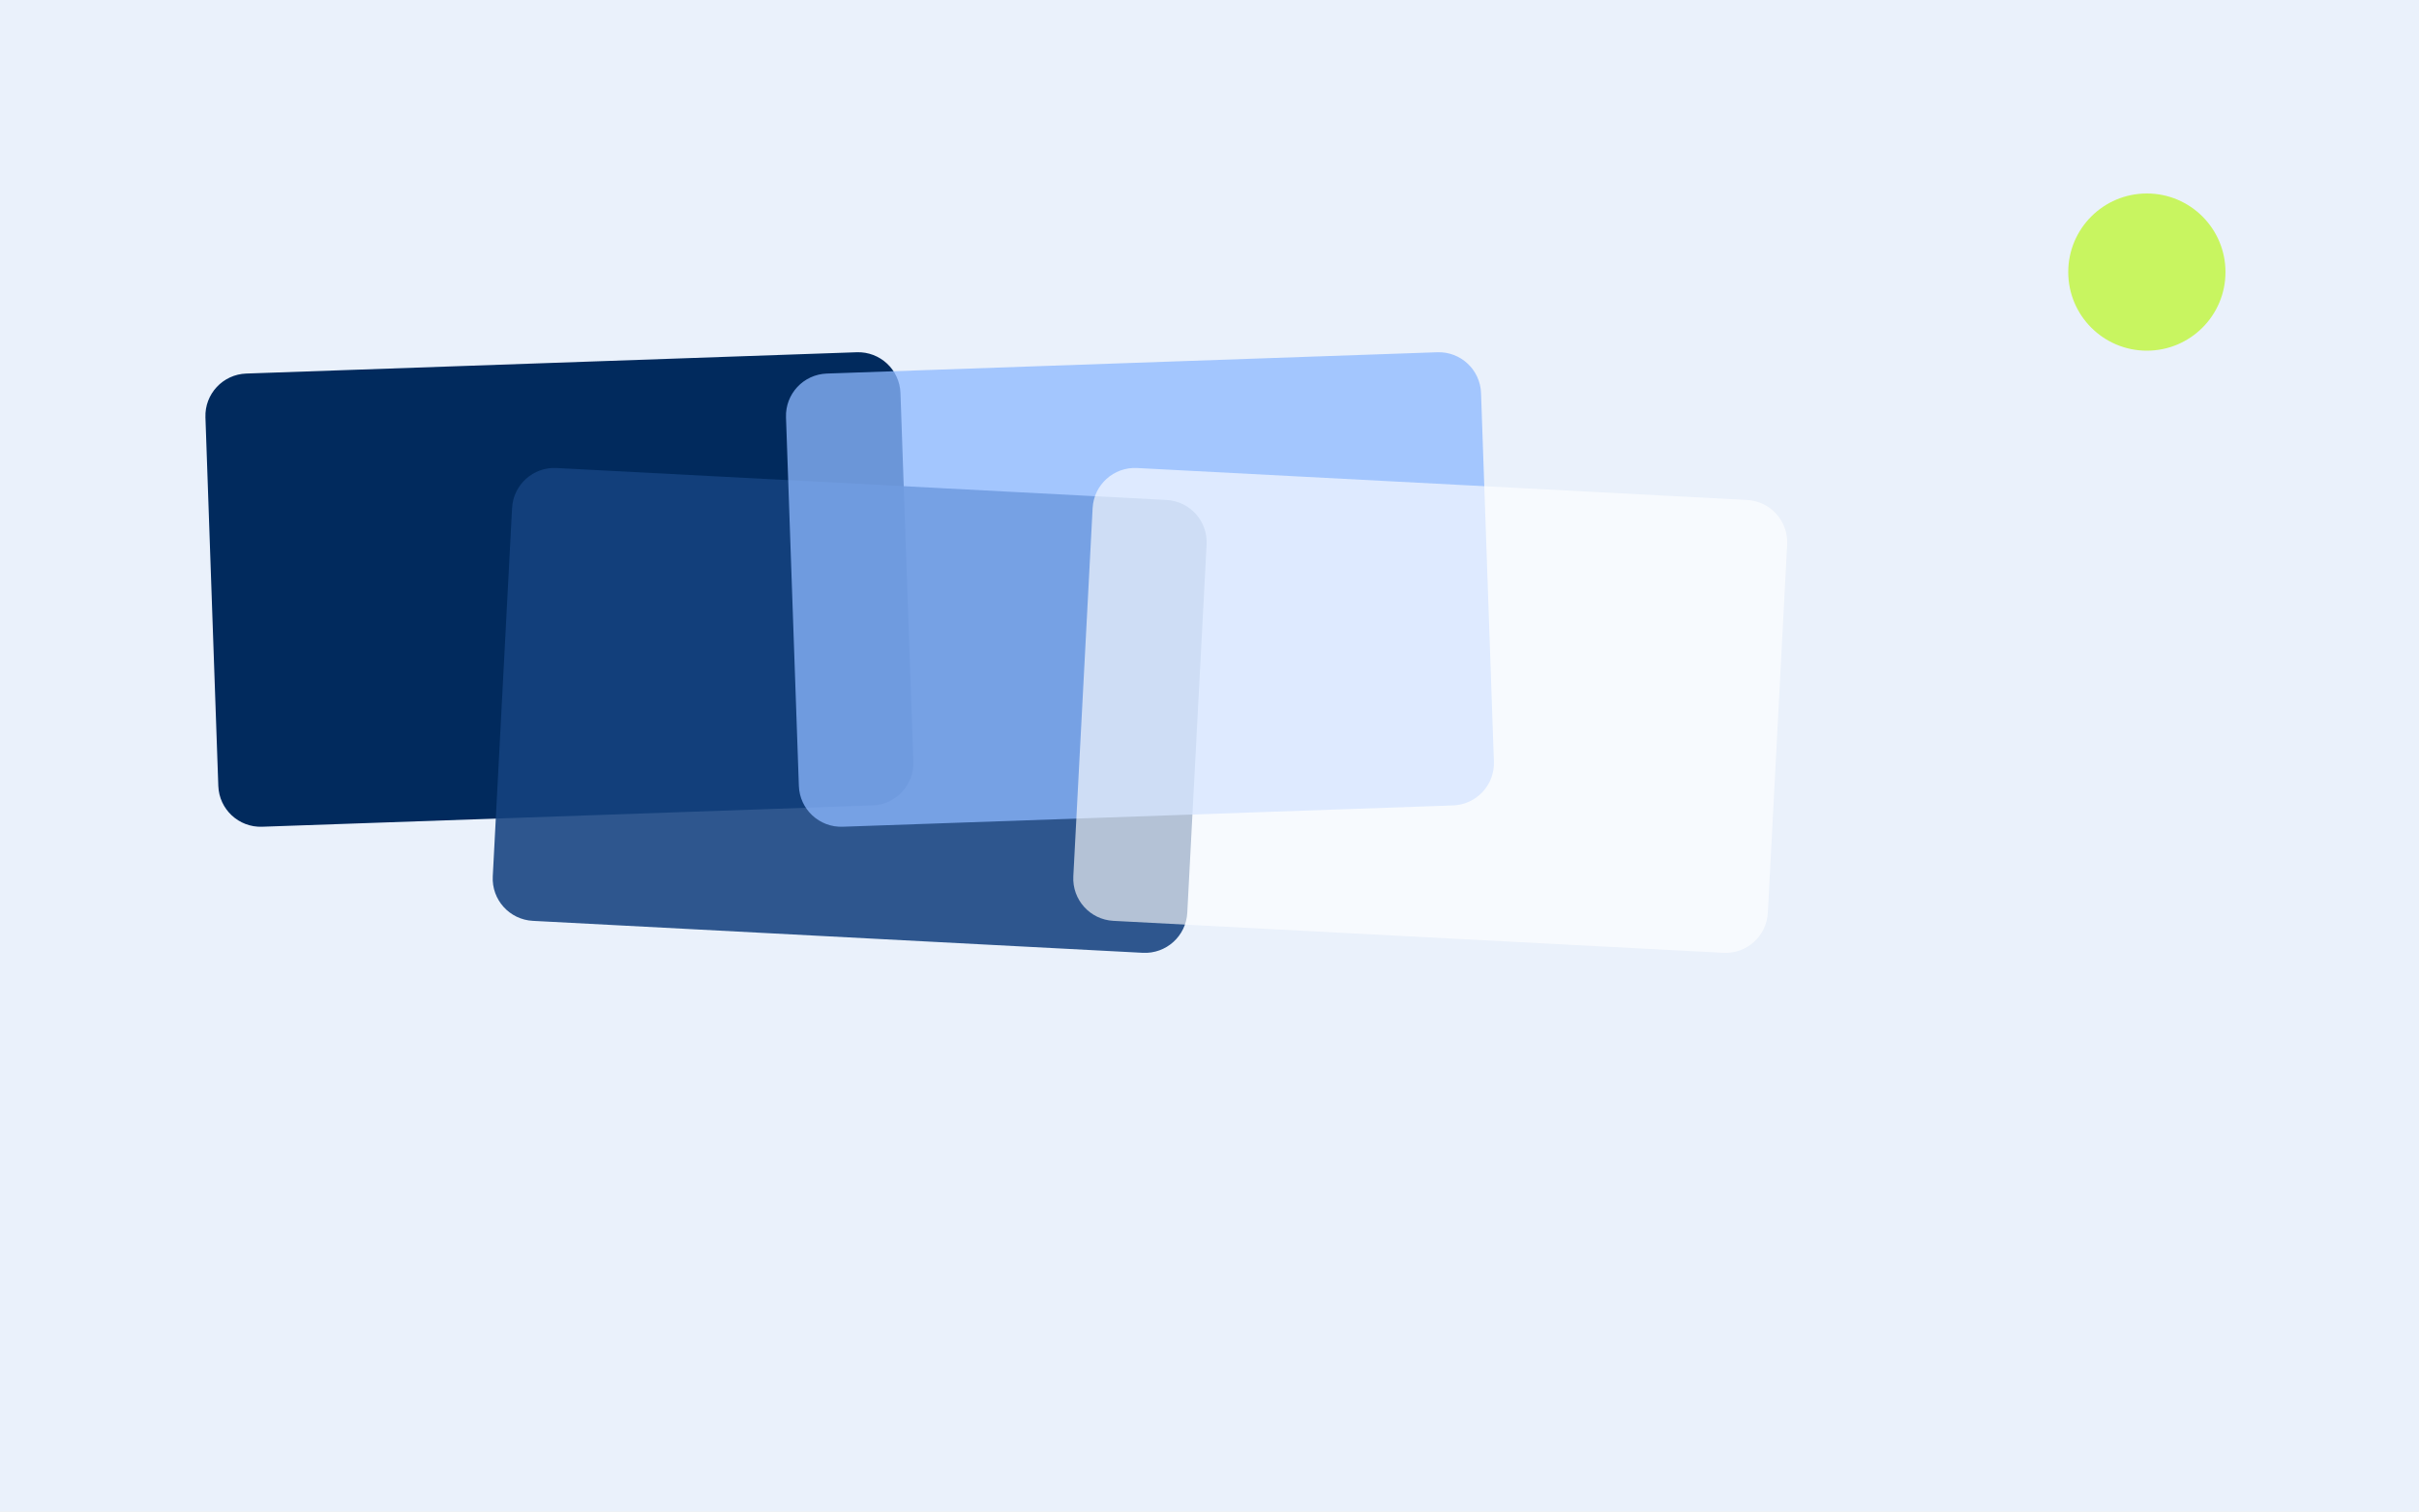
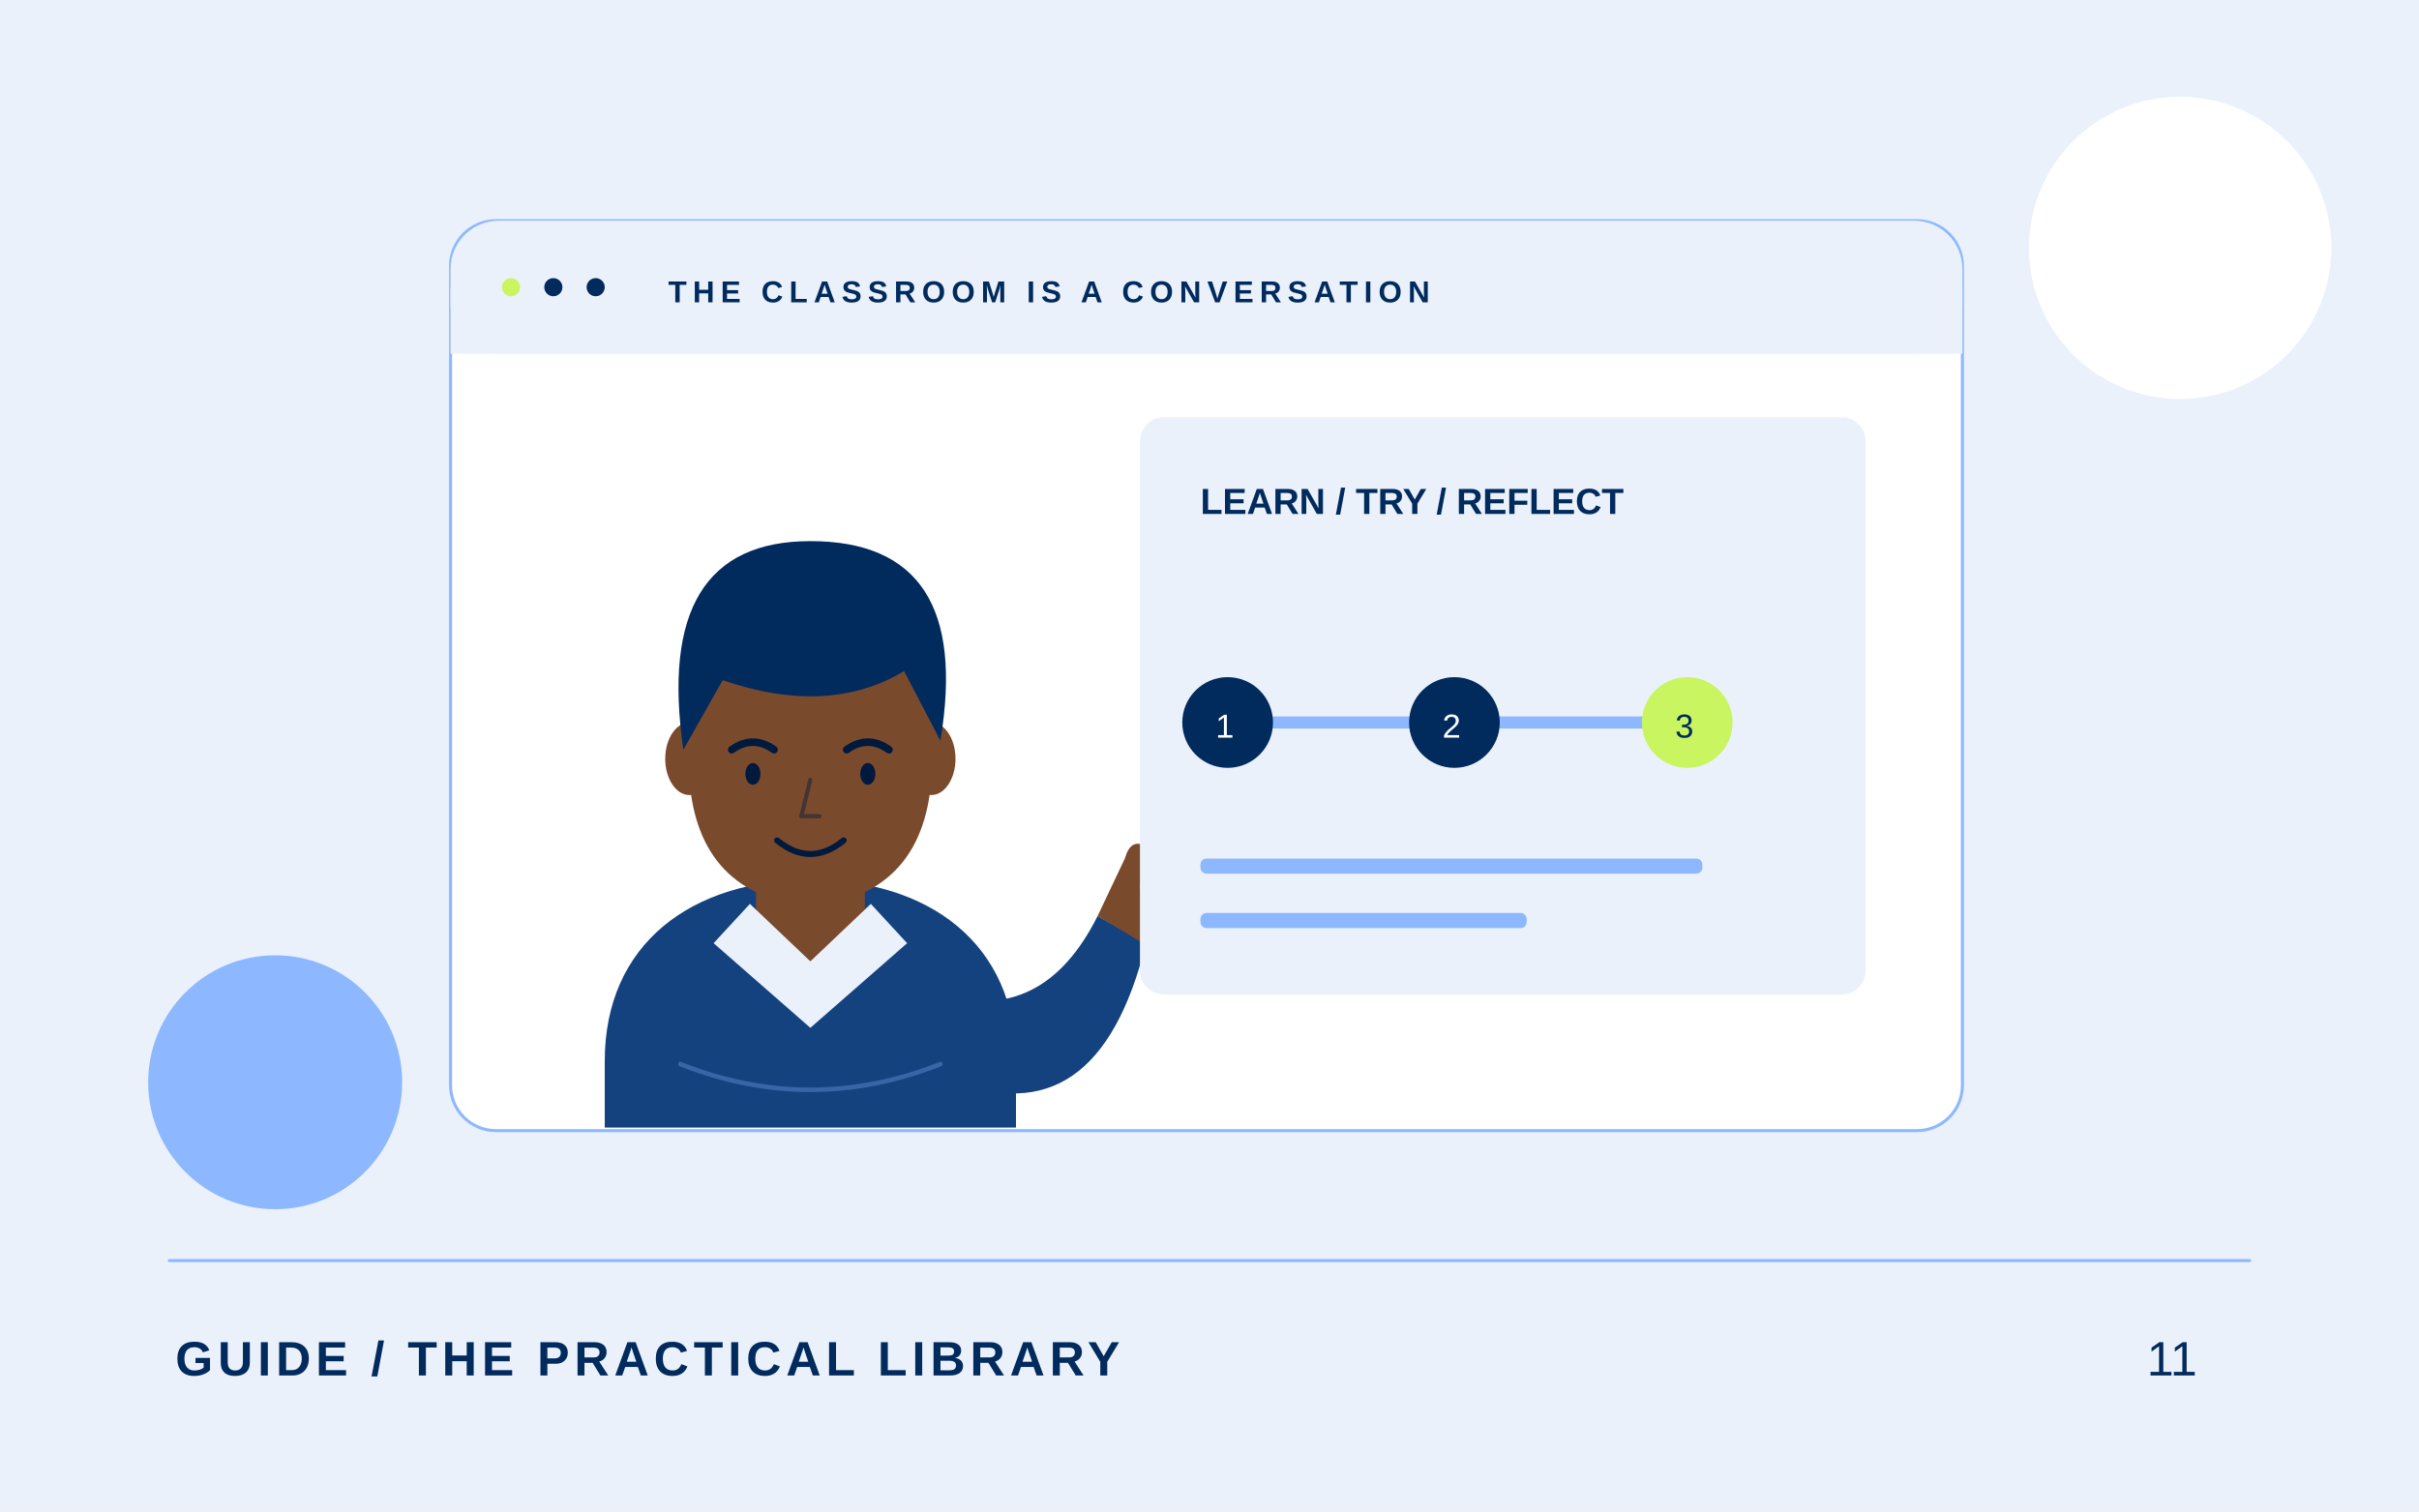
- <svg xmlns="http://www.w3.org/2000/svg" viewBox="0 0 800 500" role="img" aria-hidden="true">
-   <rect width="800" height="500" fill="#EAF1FB" />
-   <rect x="70" y="120" width="230" height="150" rx="14" fill="#012A5D" opacity="1" transform="rotate(-2 185 195)" />
-   <rect x="166" y="160" width="230" height="150" rx="14" fill="#14427F" opacity="0.88" transform="rotate(3 281 235)" />
-   <rect x="262" y="120" width="230" height="150" rx="14" fill="#8DB8FF" opacity="0.76" transform="rotate(-2 377 195)" />
-   <rect x="358" y="160" width="230" height="150" rx="14" fill="#FFFFFF" opacity="0.64" transform="rotate(3 473 235)" />
-   <circle cx="710" cy="90" r="26" fill="#C8F560" />
+ <svg xmlns="http://www.w3.org/2000/svg" viewBox="0 0 800 500" width="800" height="500" class="edu-art" role="img" aria-labelledby="res-11-title res-11-desc" focusable="false">
+   <rect x="0" y="0" width="800" height="500" rx="0" fill="#EAF1FB" />
+   <circle cx="721" cy="82" r="50" fill="#FFFFFF" />
+   <circle cx="91" cy="358" r="42" fill="#8DB8FF" />
+   <g transform="translate(0 0)">
+     <rect x="149" y="73" width="500" height="301" rx="15" fill="#FFFFFF" stroke="#8DB8FF" />
+     <rect x="149" y="73" width="500" height="44" rx="16" fill="#EAF1FB" />
+     <rect x="149" y="95" width="500" height="22" rx="0" fill="#EAF1FB" />
+     <circle cx="169" cy="95" r="3" fill="#C8F560" />
+     <circle cx="183" cy="95" r="3" fill="#012A5D" />
+     <circle cx="197" cy="95" r="3" fill="#012A5D" />
+     <text x="221" y="100" fill="#012A5D" font-family="Arial,Helvetica,sans-serif" font-size="10" font-weight="600" letter-spacing="2">THE CLASSROOM IS A CONVERSATION</text>
+     <g transform="translate(268 253) scale(1)">
+       <path d="M-68 120v-22c0-39 29-60 68-60s68 21 68 60v22Z" fill="#14427F" />
+       <path d="M-43 99q43 17 86 0" fill="none" stroke="#8DB8FF" stroke-width="1.5" stroke-linecap="round" stroke-linejoin="round" opacity=".3" />
+       <path d="M-18 36v20q18 20 36 0V36" fill="#7A4A2C" />
+       <path d="m-20 46 20 19 20-19 12 13-32 28-32-28Z" fill="#EAF1FB" />
+       <ellipse cx="-40" cy="-2" rx="8" ry="12" fill="#7A4A2C" />
+       <ellipse cx="40" cy="-2" rx="8" ry="12" fill="#7A4A2C" />
+       <path d="M-40-20q0-49 40-49t40 49v25Q37 43 0 47-37 43-40 5Z" fill="#7A4A2C" />
+       <path d="M-42-5q-10-69 42-69 54 0 43 66L31-31Q6-16-29-28Z" fill="#012A5D" />
+       <path d="M-26-5q7-5 14 0M12-5q7-5 14 0" fill="none" stroke="#001A3D" stroke-width="2.5" stroke-linecap="round" stroke-linejoin="round" />
+       <ellipse cx="-19" cy="3" rx="2.5" ry="3.6" fill="#001A3D" />
+       <ellipse cx="19" cy="3" rx="2.5" ry="3.6" fill="#001A3D" />
+       <path d="M0 5l-3 12h6" fill="none" stroke="#001A3D" stroke-width="1.4" stroke-linecap="round" stroke-linejoin="round" opacity=".45" />
+       <path d="M-11 25q11 9 22 0" fill="none" stroke="#001A3D" stroke-width="2" stroke-linecap="round" stroke-linejoin="round" />
+       <path d="M43 76q34 10 52-26l16 9q-16 65-65 45Z" fill="#14427F" />
+       <path d="m95 50 9-19q2-7 7-4l-2 14 13-6q9 1 3 9l-15 15Z" fill="#7A4A2C" />
+     </g>
+     <rect x="377" y="138" width="240" height="191" rx="8" fill="#EAF1FB" />
+     <text x="397" y="170" fill="#012A5D" font-family="Arial,Helvetica,sans-serif" font-size="12" font-weight="700">LEARN / TRY / REFLECT</text>
+     <path d="M406 239h152" fill="none" stroke="#8DB8FF" stroke-width="4" stroke-linecap="round" stroke-linejoin="round" />
+     <circle cx="406" cy="239" r="15" fill="#012A5D" />
+     <text x="402" y="244" fill="#FFFFFF" font-family="Arial,Helvetica,sans-serif" font-size="11" font-weight="500">1</text>
+     <circle cx="481" cy="239" r="15" fill="#012A5D" />
+     <text x="477" y="244" fill="#FFFFFF" font-family="Arial,Helvetica,sans-serif" font-size="11" font-weight="500">2</text>
+     <circle cx="558" cy="239" r="15" fill="#C8F560" />
+     <text x="554" y="244" fill="#012A5D" font-family="Arial,Helvetica,sans-serif" font-size="11" font-weight="500">3</text>
+     <rect x="397" y="284" width="166" height="5" rx="2" fill="#8DB8FF" />
+     <rect x="397" y="302" width="107.9" height="5" rx="2" fill="#8DB8FF" />
+   </g>
+   <path d="M56 417H744" fill="none" stroke="#8DB8FF" stroke-width="1" stroke-linecap="round" stroke-linejoin="round" />
+   <text x="58" y="455" fill="#012A5D" font-family="Arial,Helvetica,sans-serif" font-size="16" font-weight="600" letter-spacing="1.6">GUIDE / THE PRACTICAL LIBRARY</text>
+   <text x="710" y="455" fill="#012A5D" font-family="Arial,Helvetica,sans-serif" font-size="16" font-weight="500">11</text>
</svg>
